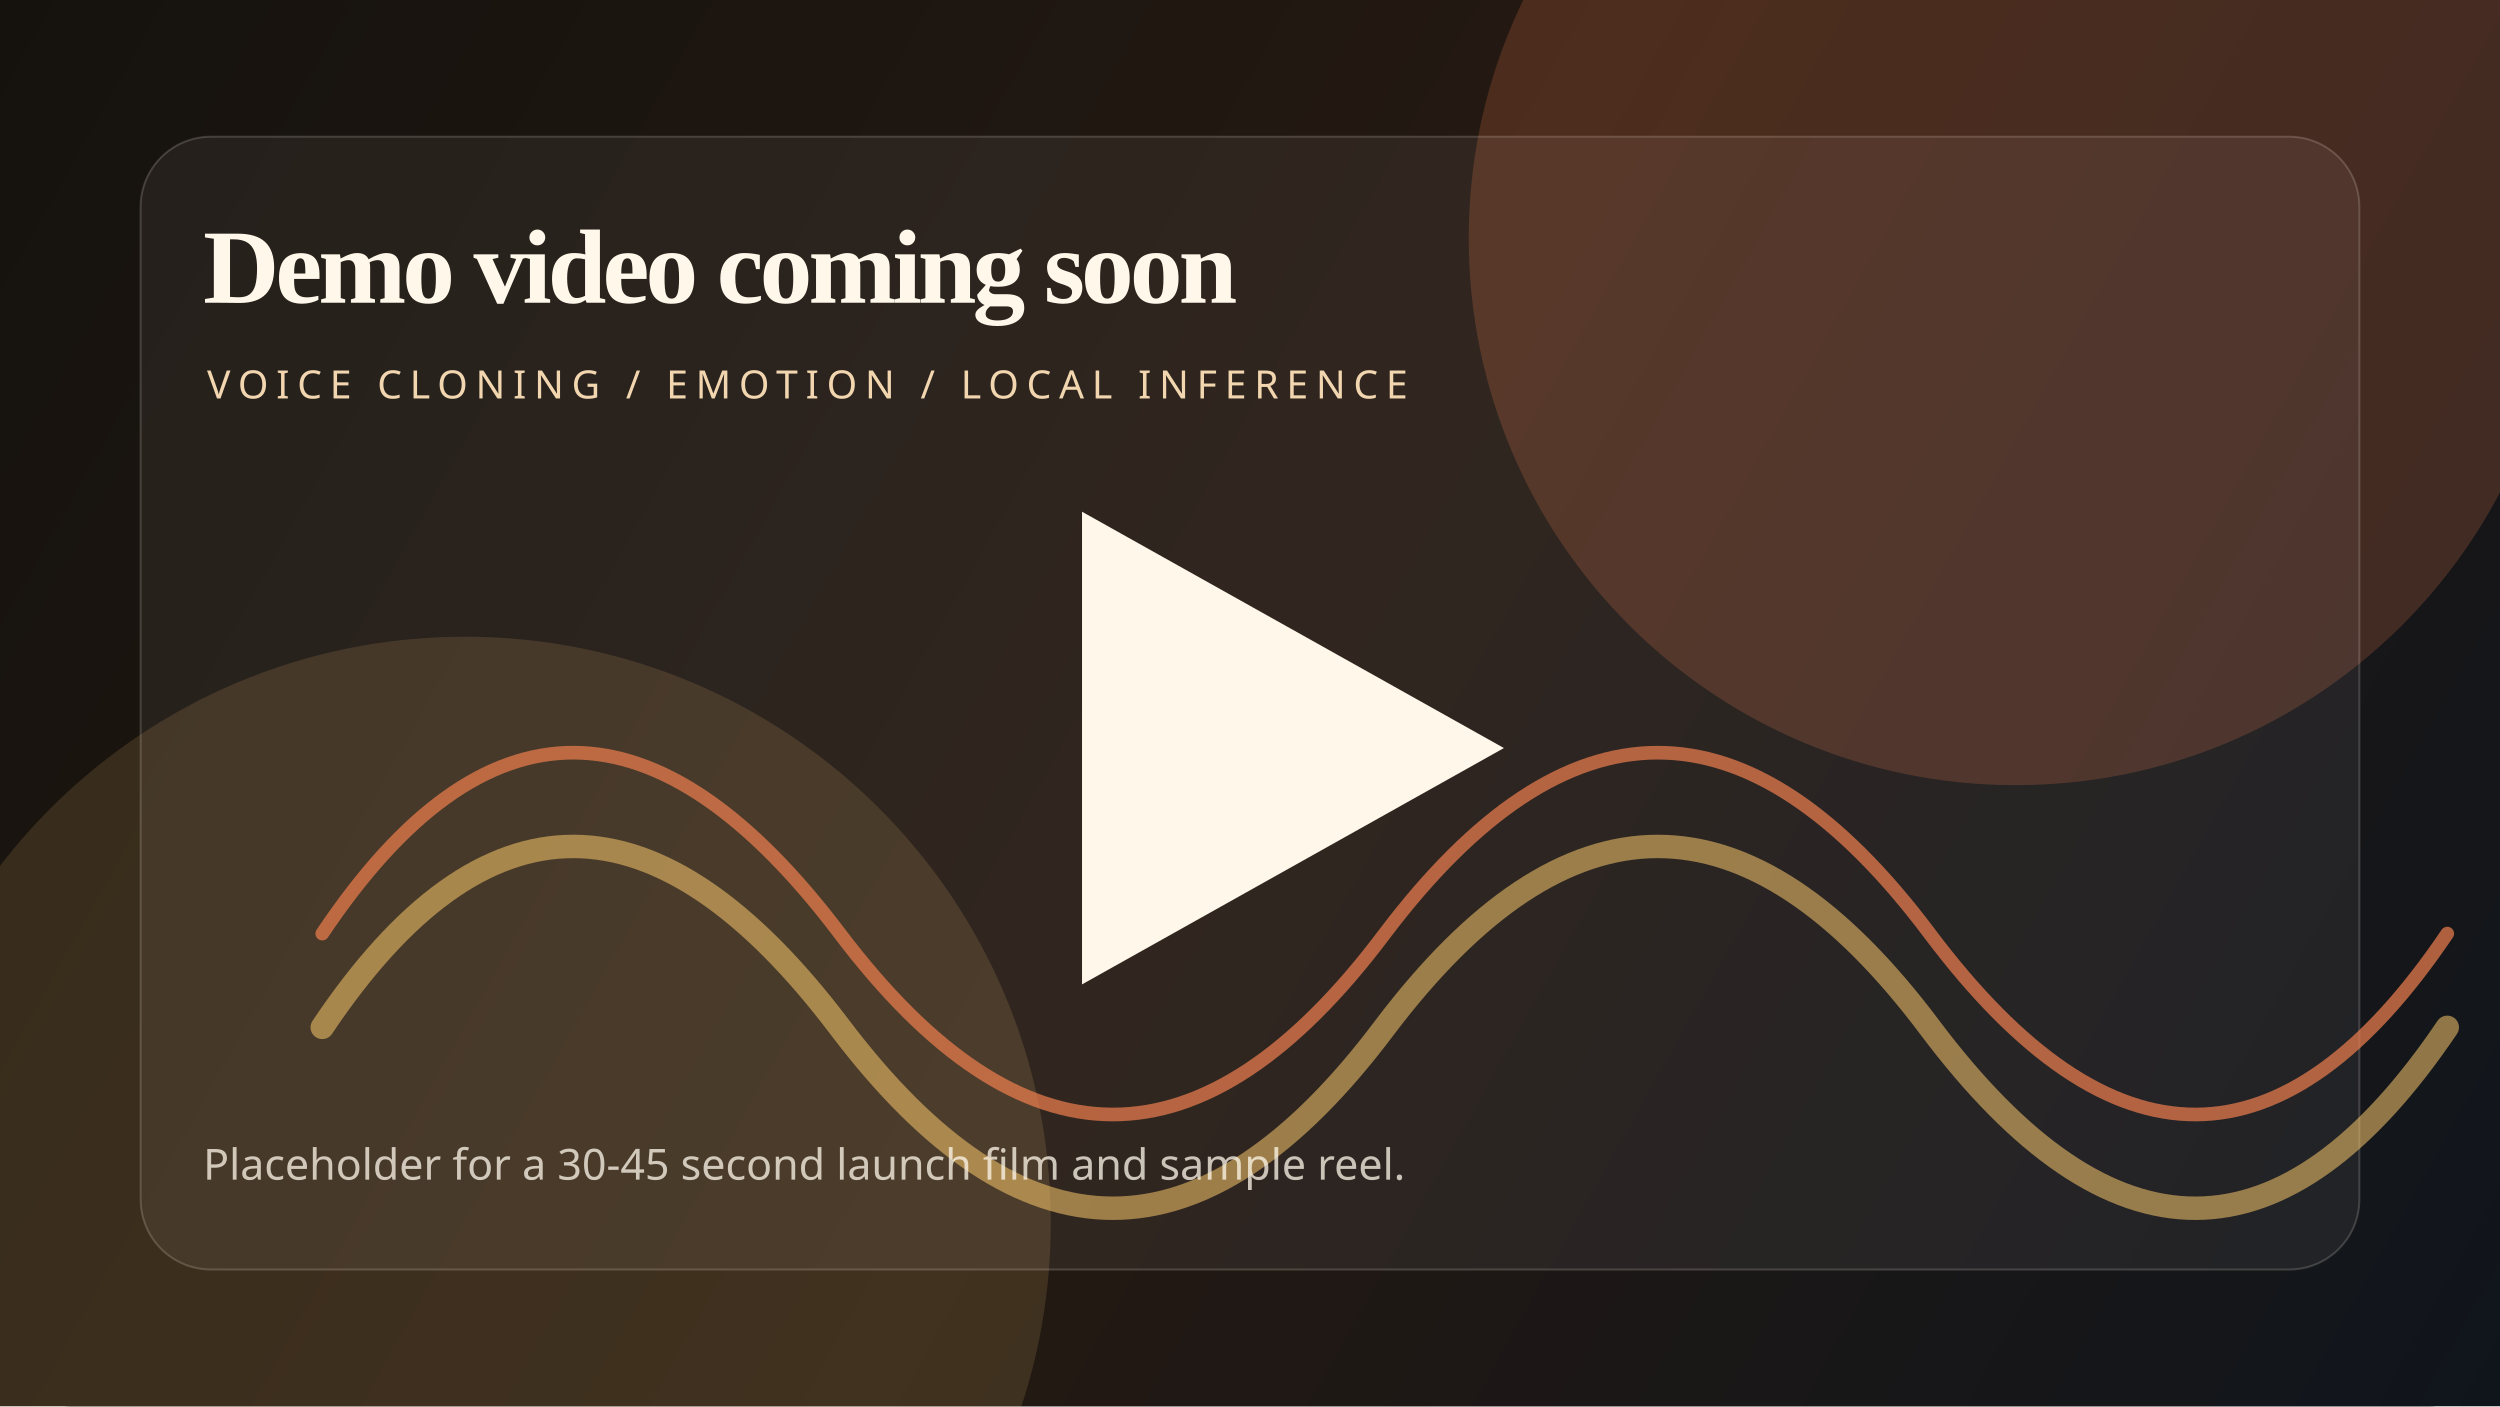
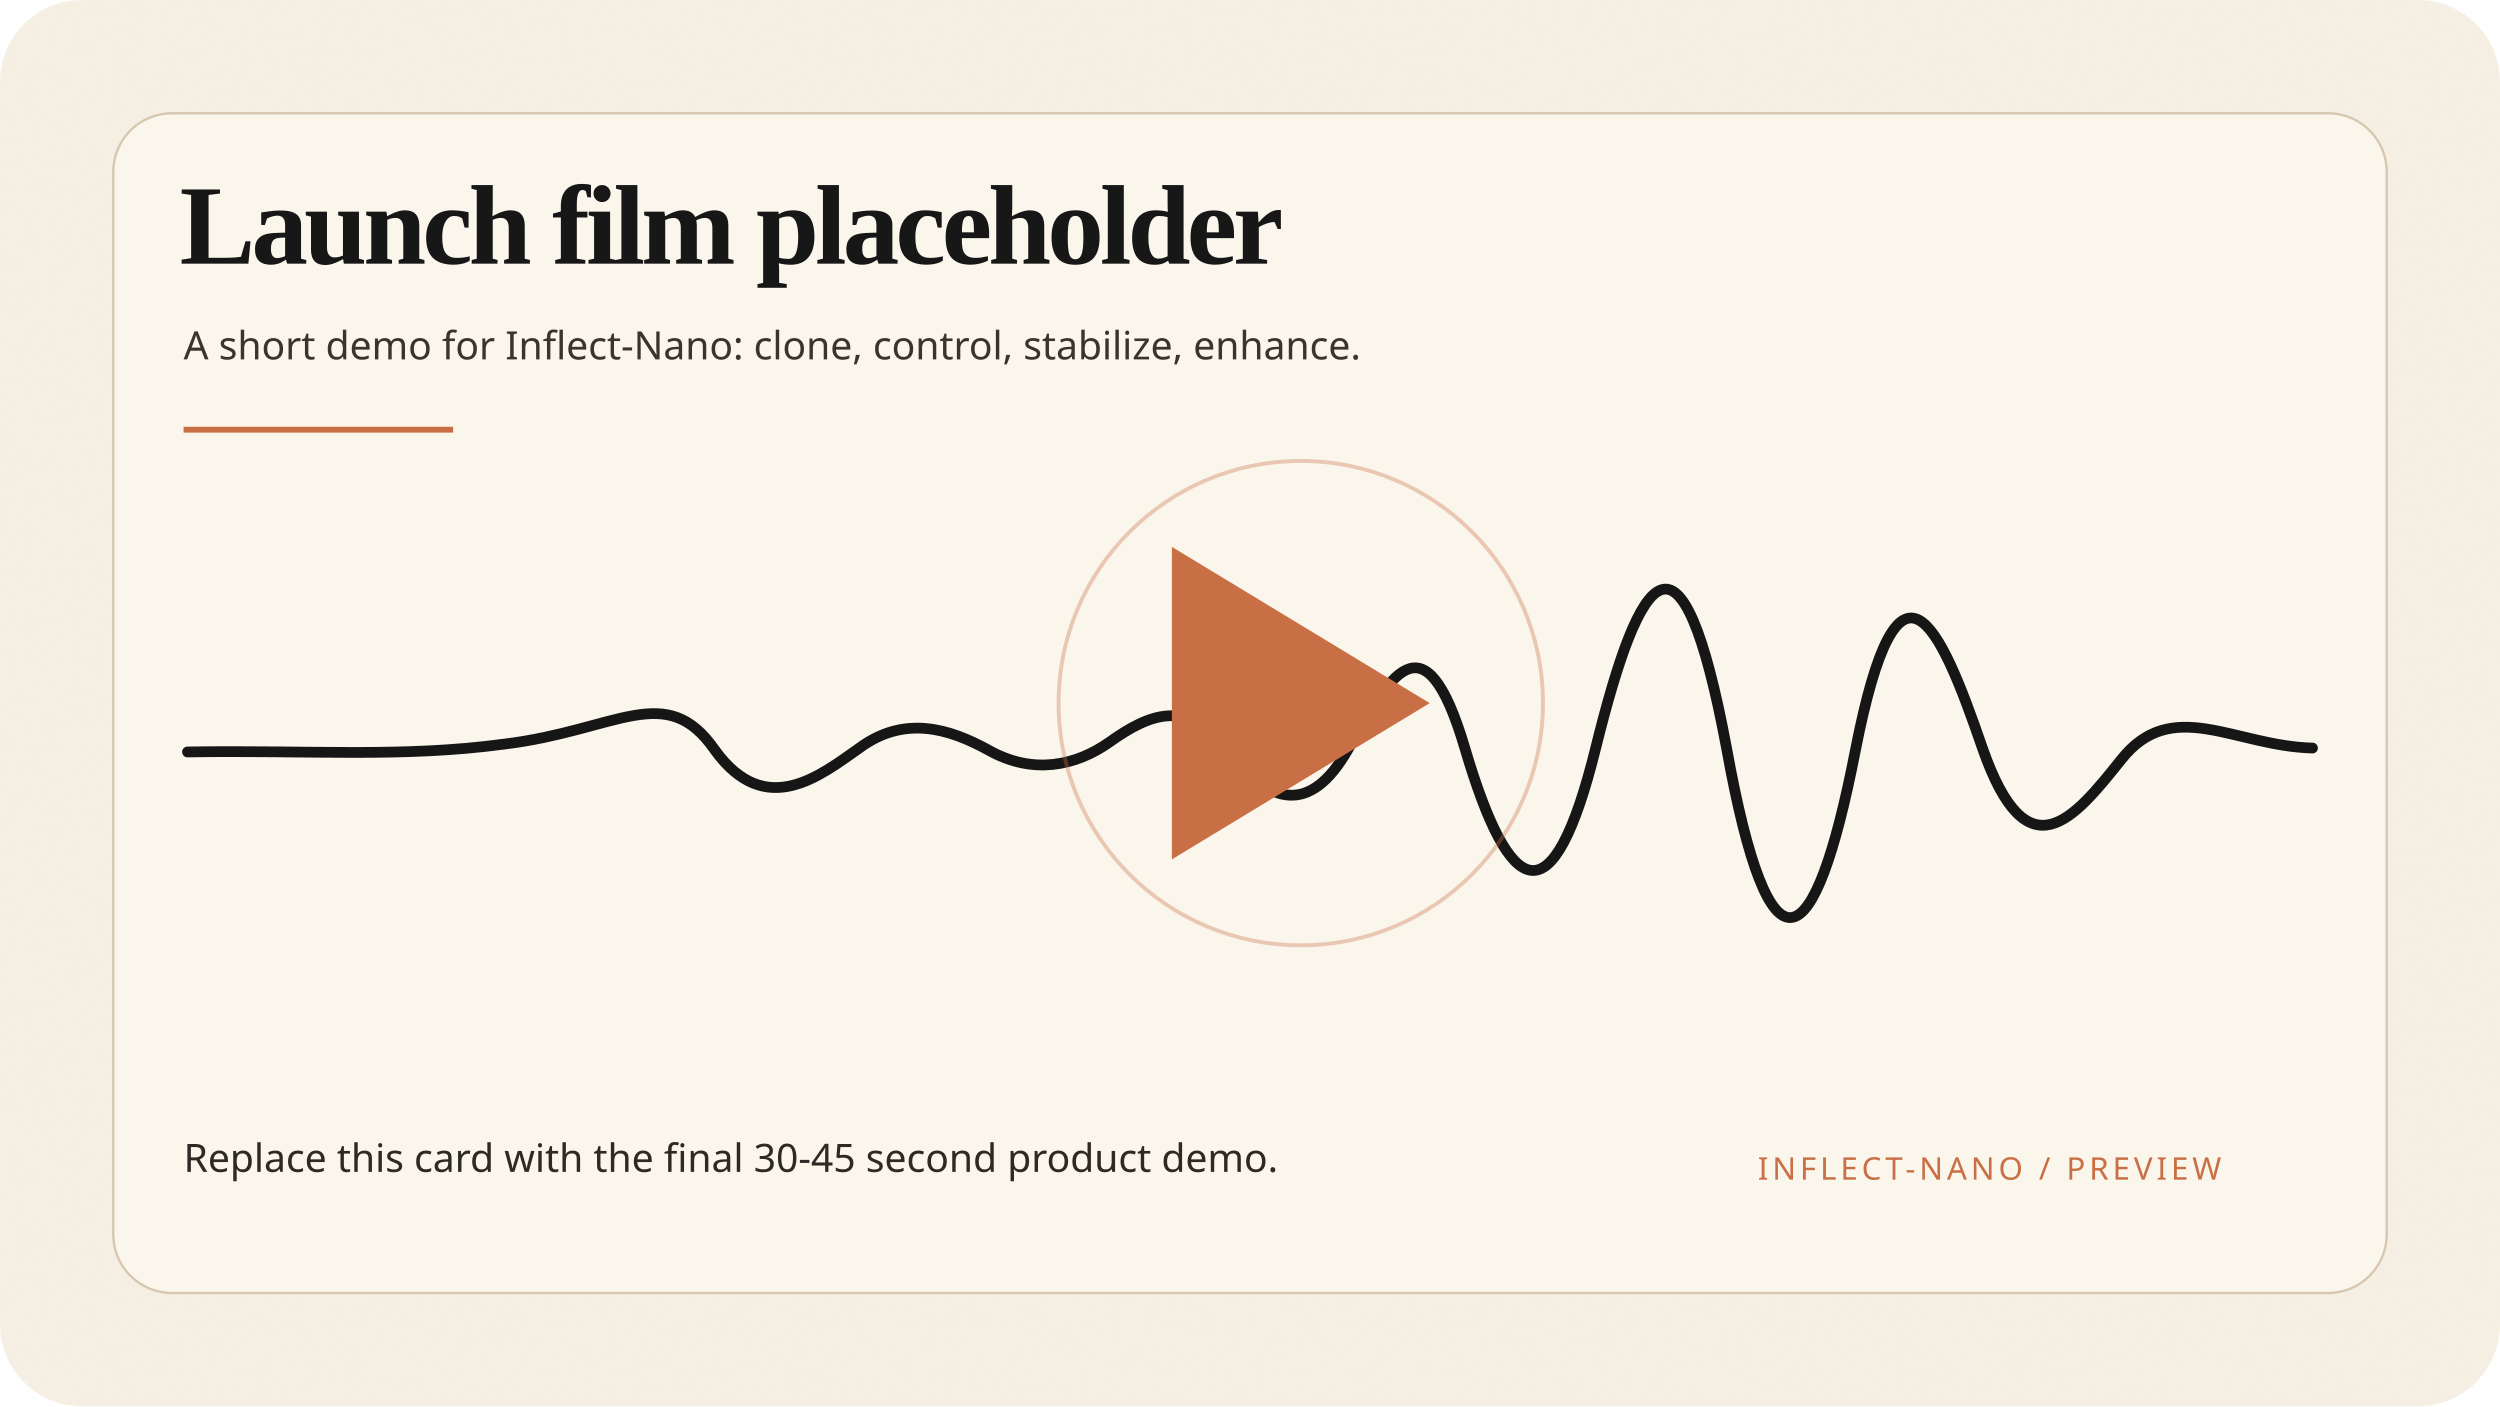
<svg xmlns="http://www.w3.org/2000/svg" width="1280" height="720" viewBox="0 0 1280 720" fill="none" role="img" aria-labelledby="title desc">
-   <rect width="1280" height="720" rx="36" fill="#11100E" />
-   <path d="M0 0H1280V720H0V0Z" fill="url(#paint0_linear)" />
-   <circle cx="1032" cy="122" r="280" fill="#F07F4F" fill-opacity=".20" />
-   <circle cx="238" cy="626" r="300" fill="#F7C66B" fill-opacity=".14" />
-   <rect x="72" y="70" width="1136" height="580" rx="36" fill="#FFF8EA" fill-opacity=".06" stroke="#FFF8EA" stroke-opacity=".18" />
-   <path d="M554 262L770 383L554 504V262Z" fill="#FFF8EA" />
-   <path d="M165 526C248 402 337 403 430 526C523 649 616 650 709 526C802 403 895 402 988 526C1081 650 1170 649 1253 526" stroke="#F7C66B" stroke-width="12" stroke-linecap="round" stroke-opacity=".55" />
-   <path d="M165 478C248 354 337 355 430 478C523 601 616 602 709 478C802 355 895 354 988 478C1081 602 1170 601 1253 478" stroke="#F07F4F" stroke-width="7" stroke-linecap="round" stroke-opacity=".7" />
-   <text x="104" y="155" fill="#FFF8EA" font-family="Georgia, 'Times New Roman', serif" font-size="54" font-weight="700" letter-spacing="-2">Demo video coming soon</text>
-   <text x="106" y="204" fill="#F2D6B0" font-family="Verdana, sans-serif" font-size="20" letter-spacing="4">VOICE CLONING / EMOTION / LOCAL INFERENCE</text>
-   <text x="104" y="604" fill="#FFF8EA" fill-opacity=".75" font-family="Verdana, sans-serif" font-size="22">Placeholder for a 30-45 second launch film and sample reel.</text>
-   <defs>
-     <linearGradient id="paint0_linear" x1="0" y1="0" x2="1280" y2="720" gradientUnits="userSpaceOnUse">
-       <stop stop-color="#15120E" />
-       <stop offset=".5" stop-color="#241912" />
-       <stop offset="1" stop-color="#10151C" />
-     </linearGradient>
-   </defs>
+   <rect width="1280" height="720" rx="42" fill="#F6F0E4" />
+   <filter id="grain" x="0" y="0" width="100%" height="100%">
+     <feTurbulence type="fractalNoise" baseFrequency="0.9" numOctaves="2" stitchTiles="stitch" />
+     <feColorMatrix type="saturate" values="0" />
+     <feComponentTransfer>
+       <feFuncA type="table" tableValues="0 0.035" />
+     </feComponentTransfer>
+   </filter>
+   <rect width="1280" height="720" rx="42" filter="url(#grain)" opacity=".45" />
+   <rect x="58" y="58" width="1164" height="604" rx="30" fill="#FBF6EC" stroke="#D7C7B0" stroke-width="1.2" />
+   <path d="M96 385C158 384 206 388 258 381C316 374 341 348 366 384C392 420 420 397 440 383C463 366 486 373 506 384C529 397 551 392 568 380C589 365 608 358 627 383C650 413 671 417 690 384C711 347 729 312 750 383C773 461 795 472 817 383C840 290 861 260 884 383C906 505 929 492 950 384C972 272 993 319 1015 383C1038 449 1062 419 1086 389C1112 356 1144 382 1184 383" stroke="#161616" stroke-width="5.5" stroke-linecap="round" />
+   <path d="M600 440L600 280L732 360L600 440Z" fill="#C96F45" />
+   <circle cx="666" cy="360" r="124" stroke="#C96F45" stroke-width="2" stroke-opacity=".35" />
+   <text x="92" y="135" fill="#171717" font-family="Georgia, 'Times New Roman', serif" font-size="58" font-weight="700" letter-spacing="-2">Launch film placeholder</text>
+   <text x="94" y="184" fill="#3B342D" font-family="Verdana, sans-serif" font-size="20">A short demo for Inflect-Nano: clone, control, stabilize, enhance.</text>
+   <line x1="94" y1="220" x2="232" y2="220" stroke="#C96F45" stroke-width="3" />
+   <text x="94" y="600" fill="#2D2924" font-family="Verdana, sans-serif" font-size="20">Replace this card with the final 30-45 second product demo.</text>
+   <text x="900" y="604" fill="#C96F45" font-family="Verdana, sans-serif" font-size="16" letter-spacing="2">INFLECT-NANO / PREVIEW</text>
</svg>
